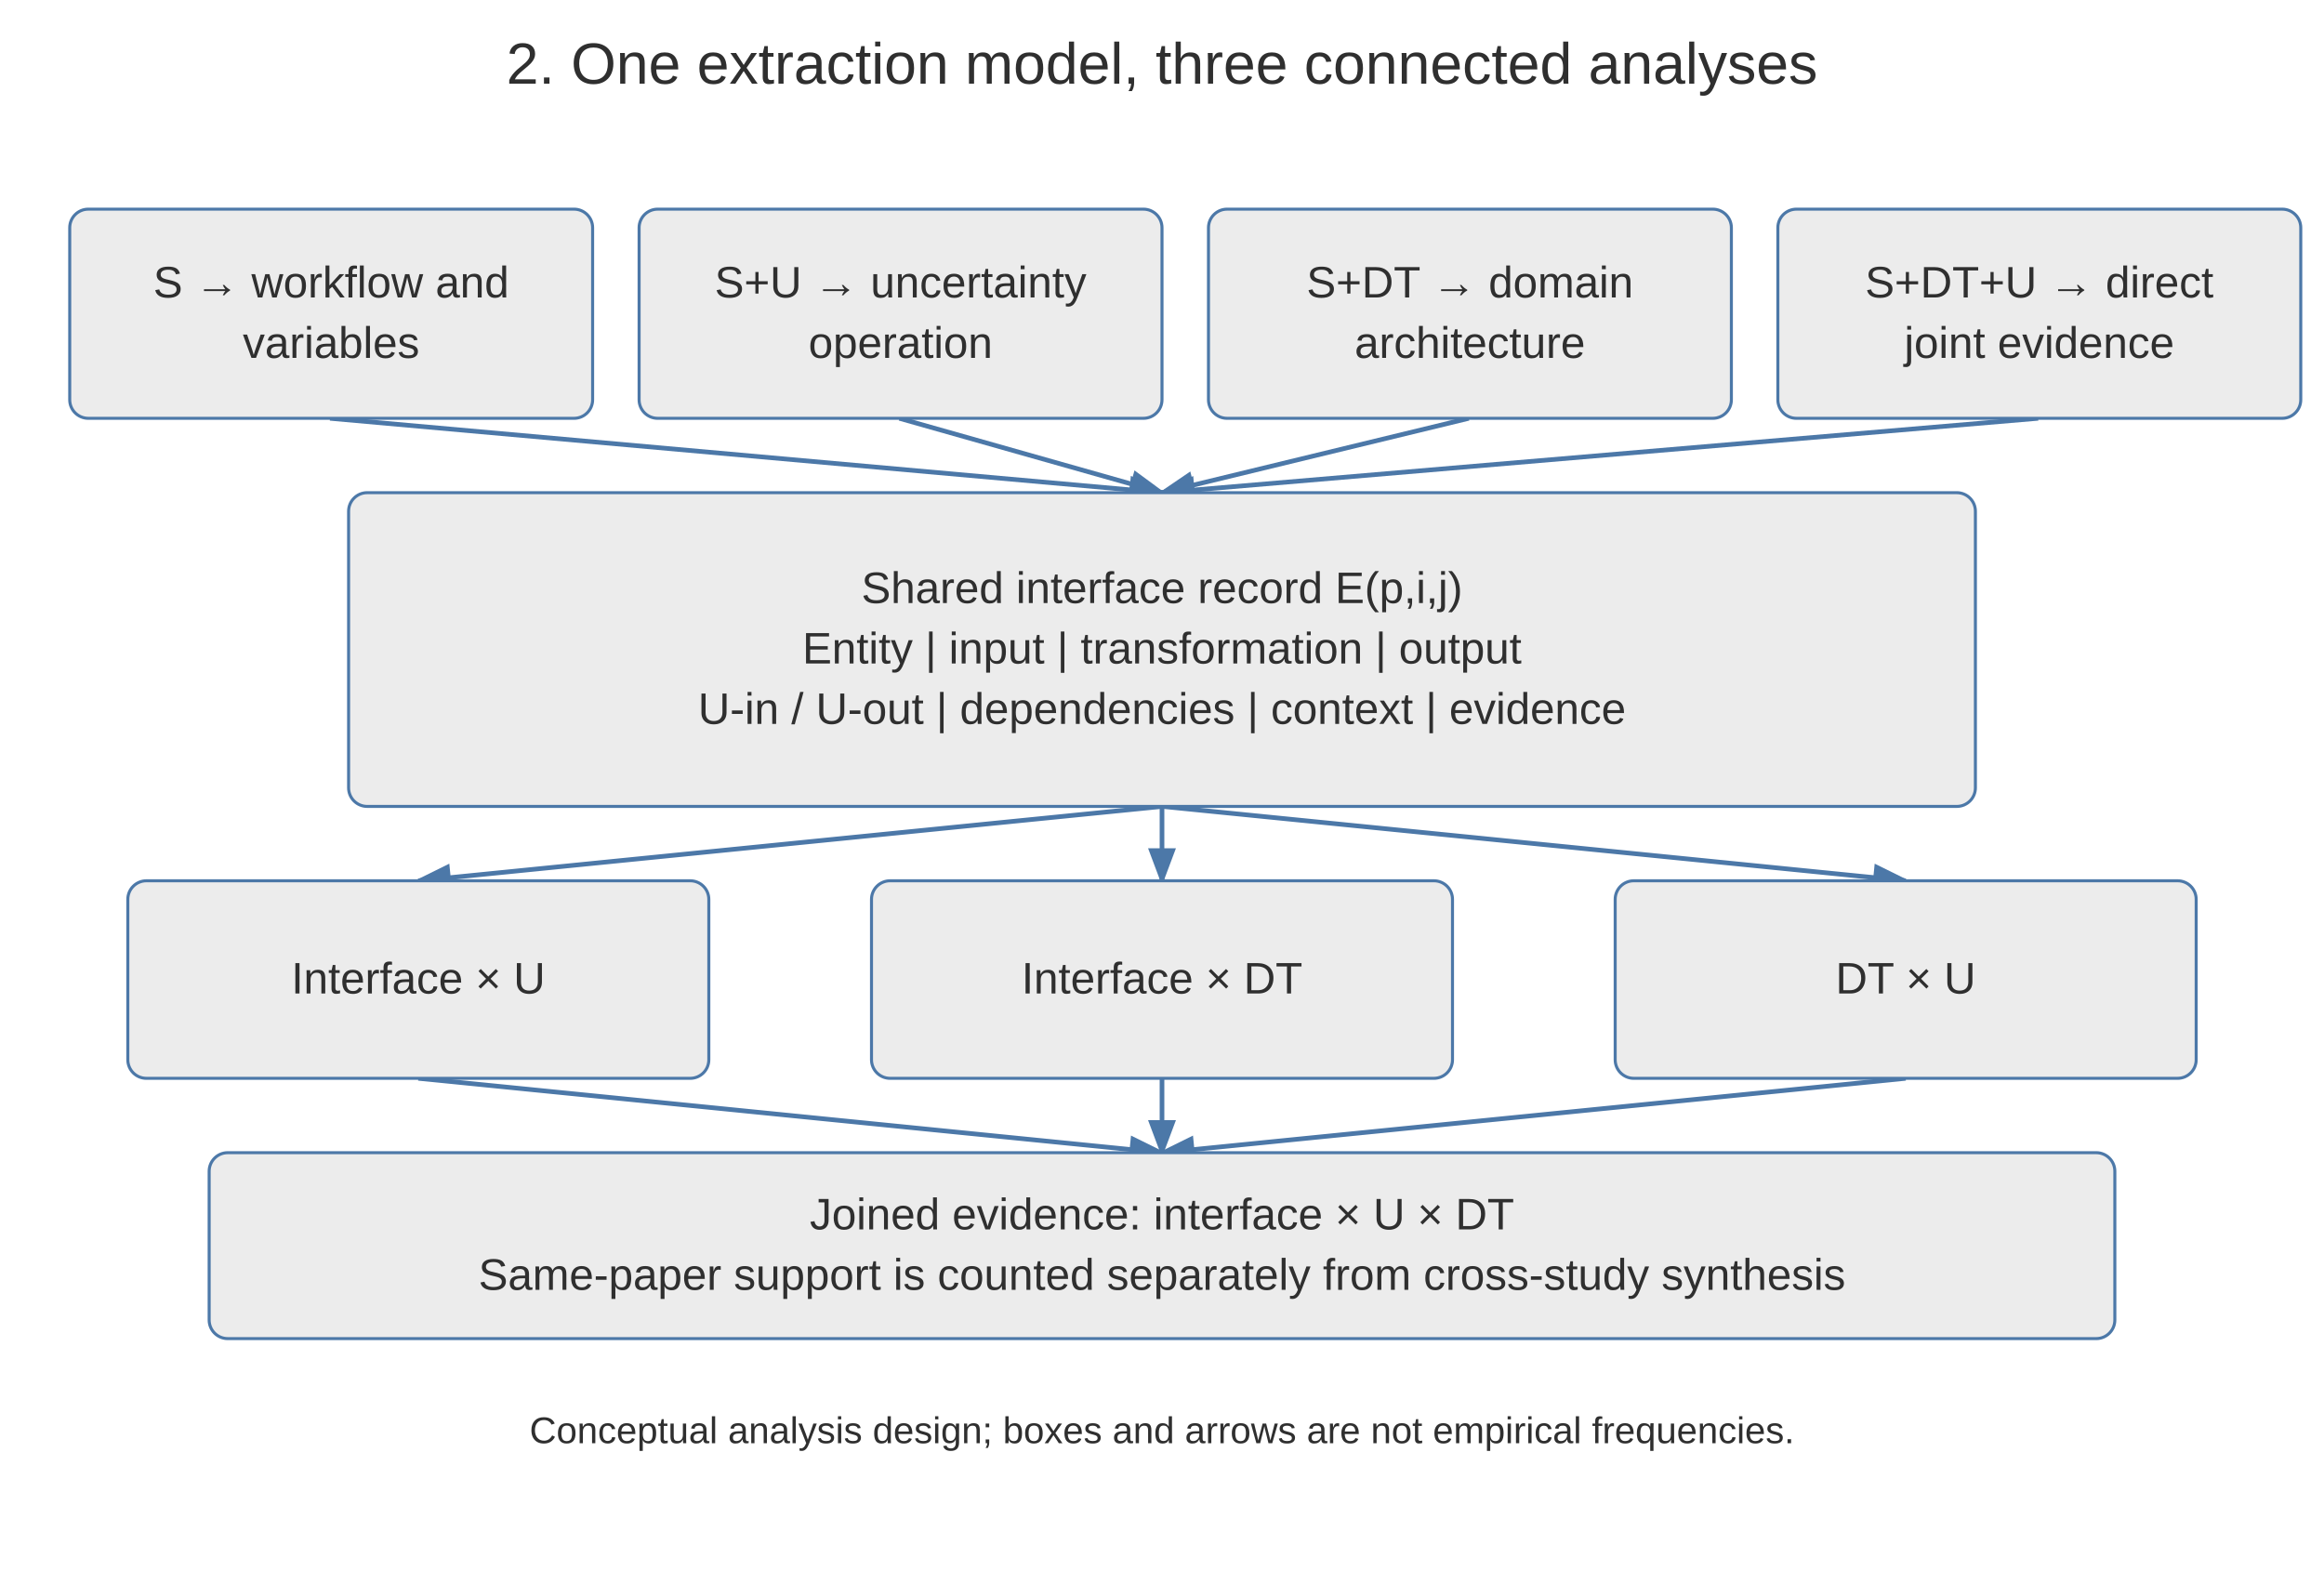
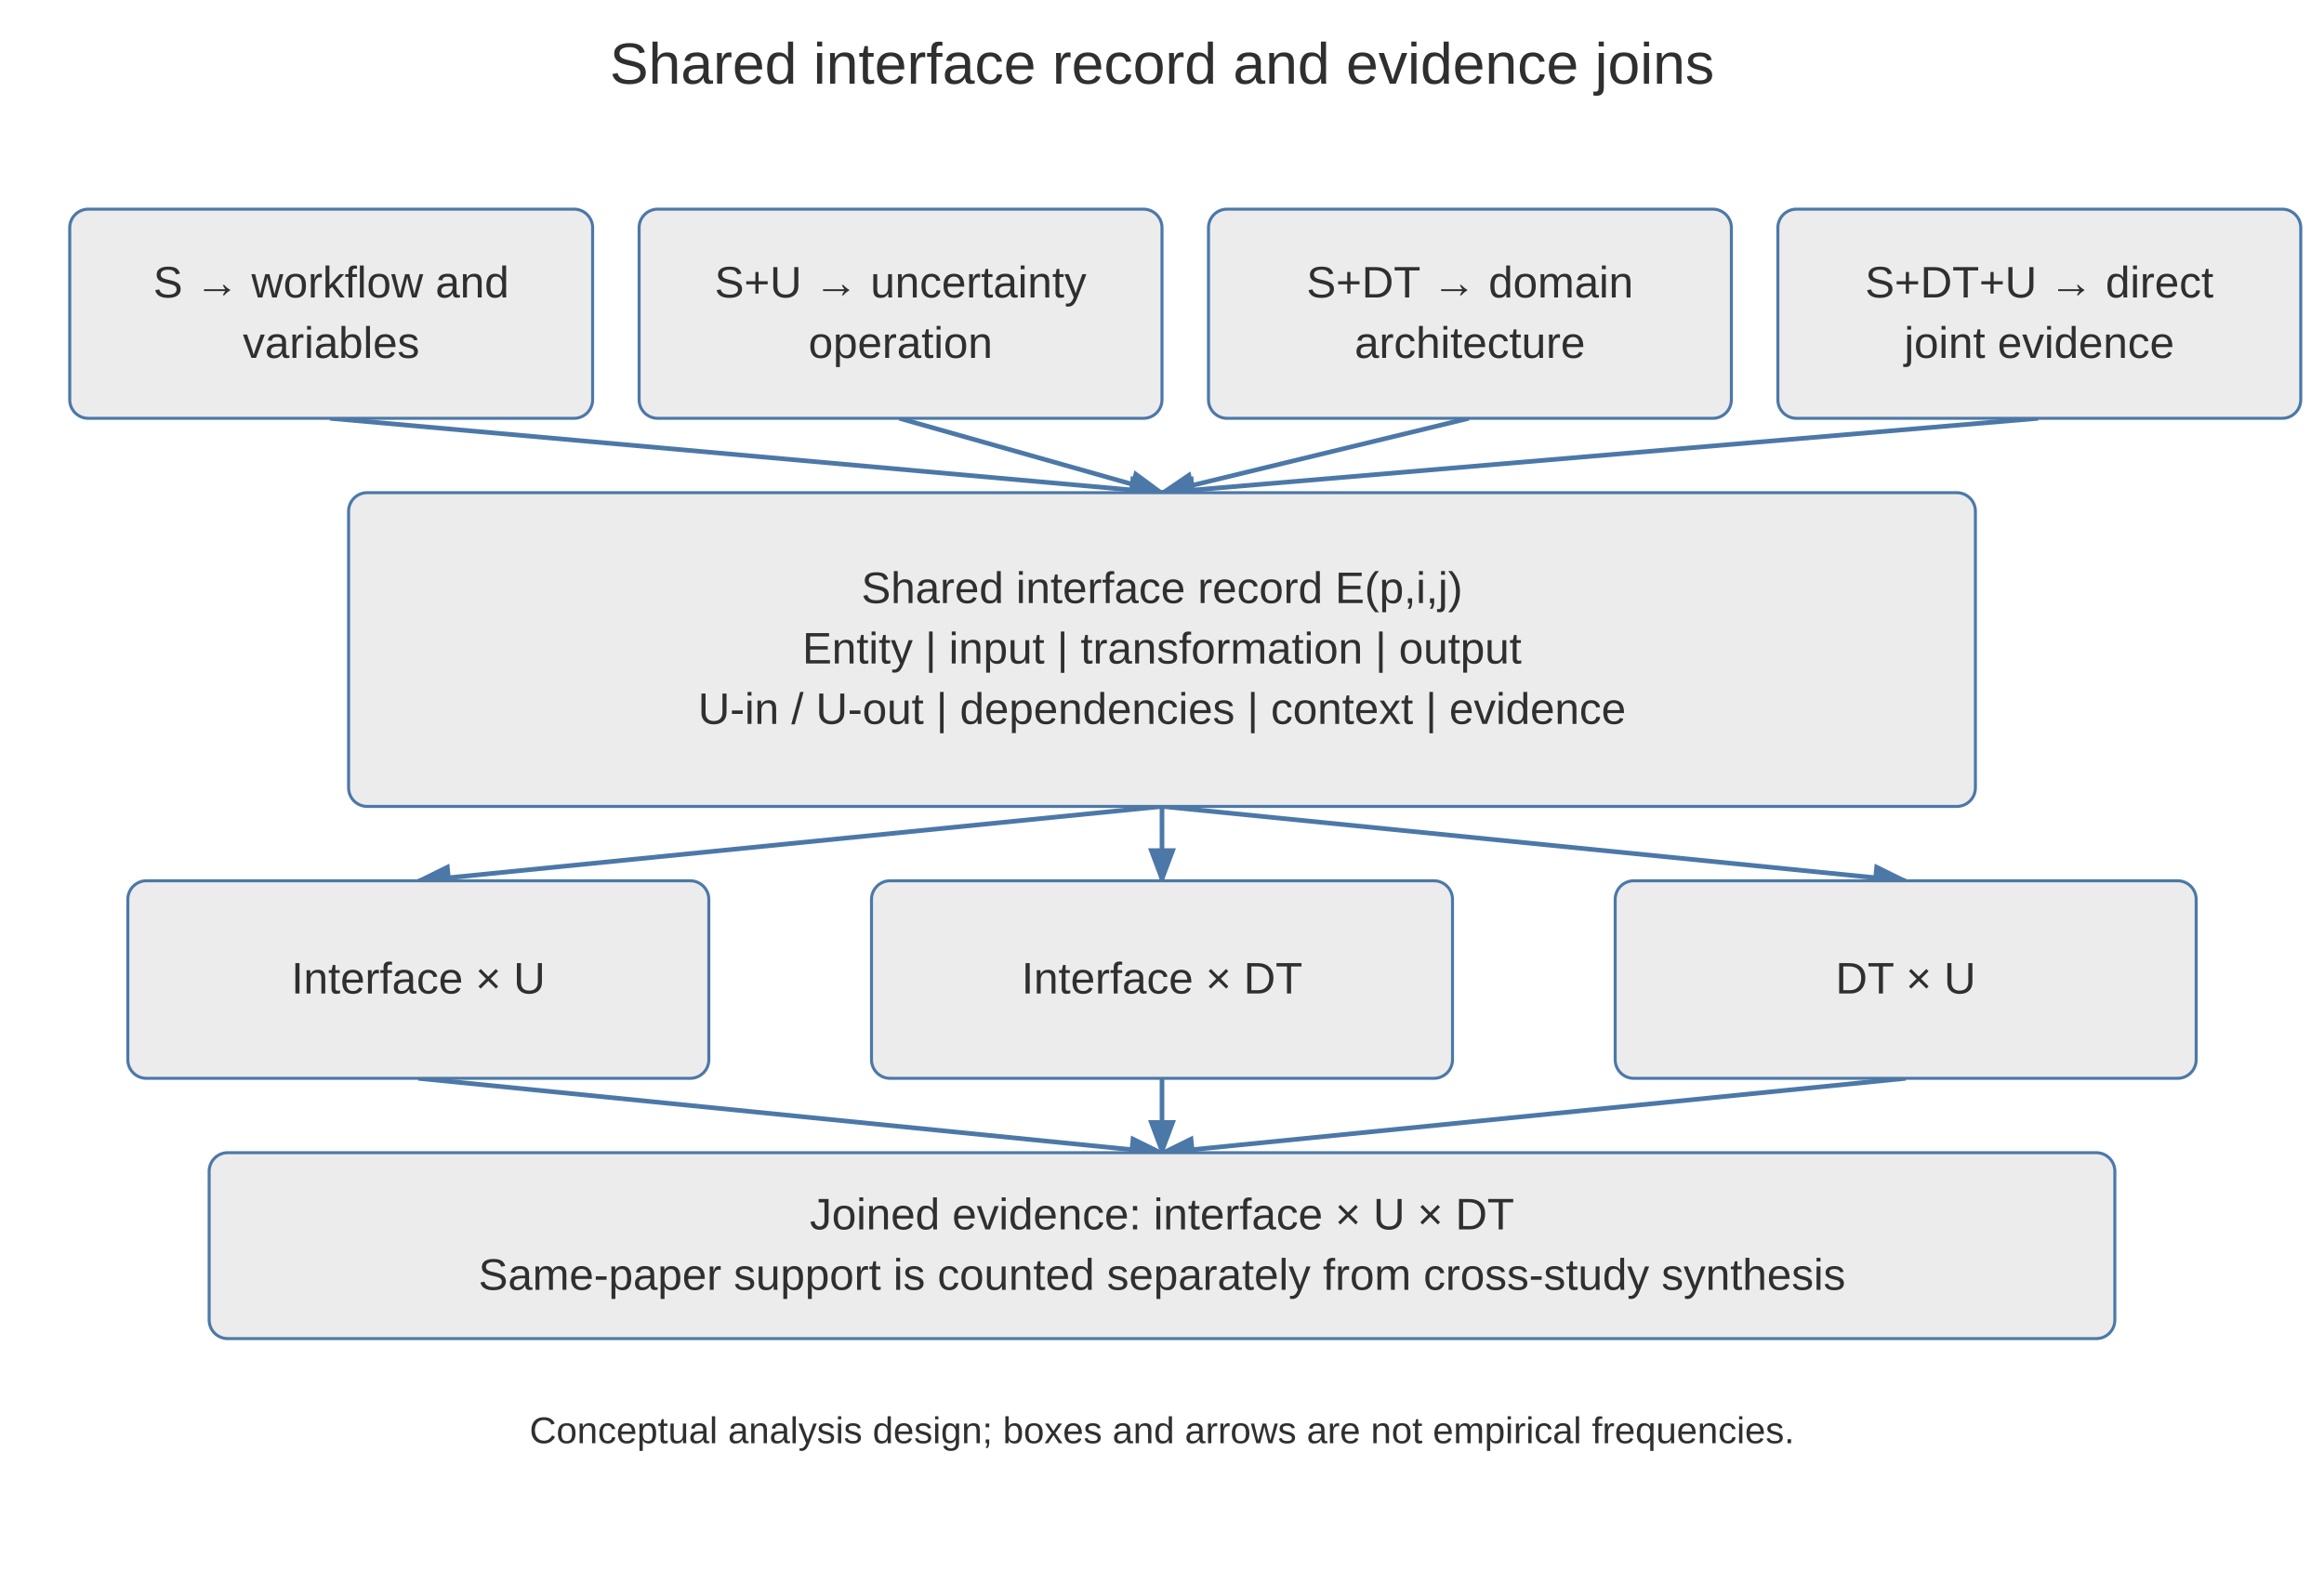
<svg xmlns="http://www.w3.org/2000/svg" width="1000" height="676.0" viewBox="0 0 1000 676.0">
  <defs>
    <marker id="a" markerWidth="9" markerHeight="9" refX="7" refY="3" orient="auto">
      <path d="M0,0 L0,6 L8,3 z" fill="#4c78a8" />
    </marker>
  </defs>
  <rect width="1000" height="676.0" fill="white" y="0.0" />
-   <text x="500" y="36.0" text-anchor="middle" font-family="Tahoma,Arial,sans-serif" font-size="25" fill="#2f2f2f">2. One extraction model, three connected analyses</text>
+   <text x="500" y="36.0" text-anchor="middle" font-family="Tahoma,Arial,sans-serif" font-size="25" fill="#2f2f2f">Shared interface record and evidence joins</text>
  <path d="M142,180.0 L500,212.0" stroke="#4c78a8" stroke-width="2" fill="none" marker-end="url(#a)" />
  <path d="M387,180.0 L500,212.0" stroke="#4c78a8" stroke-width="2" fill="none" marker-end="url(#a)" />
  <path d="M632,180.0 L500,212.0" stroke="#4c78a8" stroke-width="2" fill="none" marker-end="url(#a)" />
  <path d="M877,180.0 L500,212.0" stroke="#4c78a8" stroke-width="2" fill="none" marker-end="url(#a)" />
  <path d="M500,347.0 L180,379.0" stroke="#4c78a8" stroke-width="2" fill="none" marker-end="url(#a)" />
  <path d="M500,347.0 L500,379.0" stroke="#4c78a8" stroke-width="2" fill="none" marker-end="url(#a)" />
  <path d="M500,347.0 L820,379.0" stroke="#4c78a8" stroke-width="2" fill="none" marker-end="url(#a)" />
  <path d="M180,464.0 L500,496.0" stroke="#4c78a8" stroke-width="2" fill="none" marker-end="url(#a)" />
  <path d="M500,464.0 L500,496.0" stroke="#4c78a8" stroke-width="2" fill="none" marker-end="url(#a)" />
  <path d="M820,464.0 L500,496.0" stroke="#4c78a8" stroke-width="2" fill="none" marker-end="url(#a)" />
  <rect x="30" y="90.0" width="225" height="90.0" rx="8" fill="#ececec" stroke="#4c78a8" stroke-width="1.3" />
  <text x="142.5" y="128.0" text-anchor="middle" font-family="Tahoma,Arial,sans-serif" font-size="19" fill="#2f2f2f">S → workflow and</text>
  <text x="142.5" y="154.0" text-anchor="middle" font-family="Tahoma,Arial,sans-serif" font-size="19" fill="#2f2f2f">variables</text>
  <rect x="275" y="90.0" width="225" height="90.0" rx="8" fill="#ececec" stroke="#4c78a8" stroke-width="1.3" />
  <text x="387.5" y="128.0" text-anchor="middle" font-family="Tahoma,Arial,sans-serif" font-size="19" fill="#2f2f2f">S+U → uncertainty</text>
  <text x="387.5" y="154.0" text-anchor="middle" font-family="Tahoma,Arial,sans-serif" font-size="19" fill="#2f2f2f">operation</text>
  <rect x="520" y="90.0" width="225" height="90.0" rx="8" fill="#ececec" stroke="#4c78a8" stroke-width="1.3" />
  <text x="632.5" y="128.0" text-anchor="middle" font-family="Tahoma,Arial,sans-serif" font-size="19" fill="#2f2f2f">S+DT → domain</text>
  <text x="632.5" y="154.0" text-anchor="middle" font-family="Tahoma,Arial,sans-serif" font-size="19" fill="#2f2f2f">architecture</text>
  <rect x="765" y="90.0" width="225" height="90.0" rx="8" fill="#ececec" stroke="#4c78a8" stroke-width="1.3" />
  <text x="877.5" y="128.0" text-anchor="middle" font-family="Tahoma,Arial,sans-serif" font-size="19" fill="#2f2f2f">S+DT+U → direct</text>
  <text x="877.5" y="154.0" text-anchor="middle" font-family="Tahoma,Arial,sans-serif" font-size="19" fill="#2f2f2f">joint evidence</text>
  <rect x="150" y="212.0" width="700" height="135.0" rx="8" fill="#ececec" stroke="#4c78a8" stroke-width="1.3" />
  <text x="500.0" y="259.5" text-anchor="middle" font-family="Tahoma,Arial,sans-serif" font-size="19" fill="#2f2f2f">Shared interface record E(p,i,j)</text>
  <text x="500.0" y="285.5" text-anchor="middle" font-family="Tahoma,Arial,sans-serif" font-size="19" fill="#2f2f2f">Entity | input | transformation | output</text>
  <text x="500.0" y="311.5" text-anchor="middle" font-family="Tahoma,Arial,sans-serif" font-size="19" fill="#2f2f2f">U-in / U-out | dependencies | context | evidence</text>
  <rect x="55" y="379.0" width="250" height="85.0" rx="8" fill="#ececec" stroke="#4c78a8" stroke-width="1.3" />
  <text x="180.0" y="427.5" text-anchor="middle" font-family="Tahoma,Arial,sans-serif" font-size="19" fill="#2f2f2f">Interface × U</text>
  <rect x="375" y="379.0" width="250" height="85.0" rx="8" fill="#ececec" stroke="#4c78a8" stroke-width="1.3" />
  <text x="500.0" y="427.5" text-anchor="middle" font-family="Tahoma,Arial,sans-serif" font-size="19" fill="#2f2f2f">Interface × DT</text>
  <rect x="695" y="379.0" width="250" height="85.0" rx="8" fill="#ececec" stroke="#4c78a8" stroke-width="1.3" />
  <text x="820.0" y="427.5" text-anchor="middle" font-family="Tahoma,Arial,sans-serif" font-size="19" fill="#2f2f2f">DT × U</text>
  <rect x="90" y="496.0" width="820" height="80.0" rx="8" fill="#ececec" stroke="#4c78a8" stroke-width="1.3" />
  <text x="500.0" y="529.0" text-anchor="middle" font-family="Tahoma,Arial,sans-serif" font-size="19" fill="#2f2f2f">Joined evidence: interface × U × DT</text>
  <text x="500.0" y="555.0" text-anchor="middle" font-family="Tahoma,Arial,sans-serif" font-size="19" fill="#2f2f2f">Same-paper support is counted separately from cross-study synthesis</text>
  <text x="500" y="621.0" text-anchor="middle" font-family="Tahoma,Arial,sans-serif" font-size="16" fill="#2f2f2f">Conceptual analysis design; boxes and arrows are not empirical frequencies.</text>
  <style>text,tspan{font-family:"Times New Roman",serif !important}</style>
</svg>
